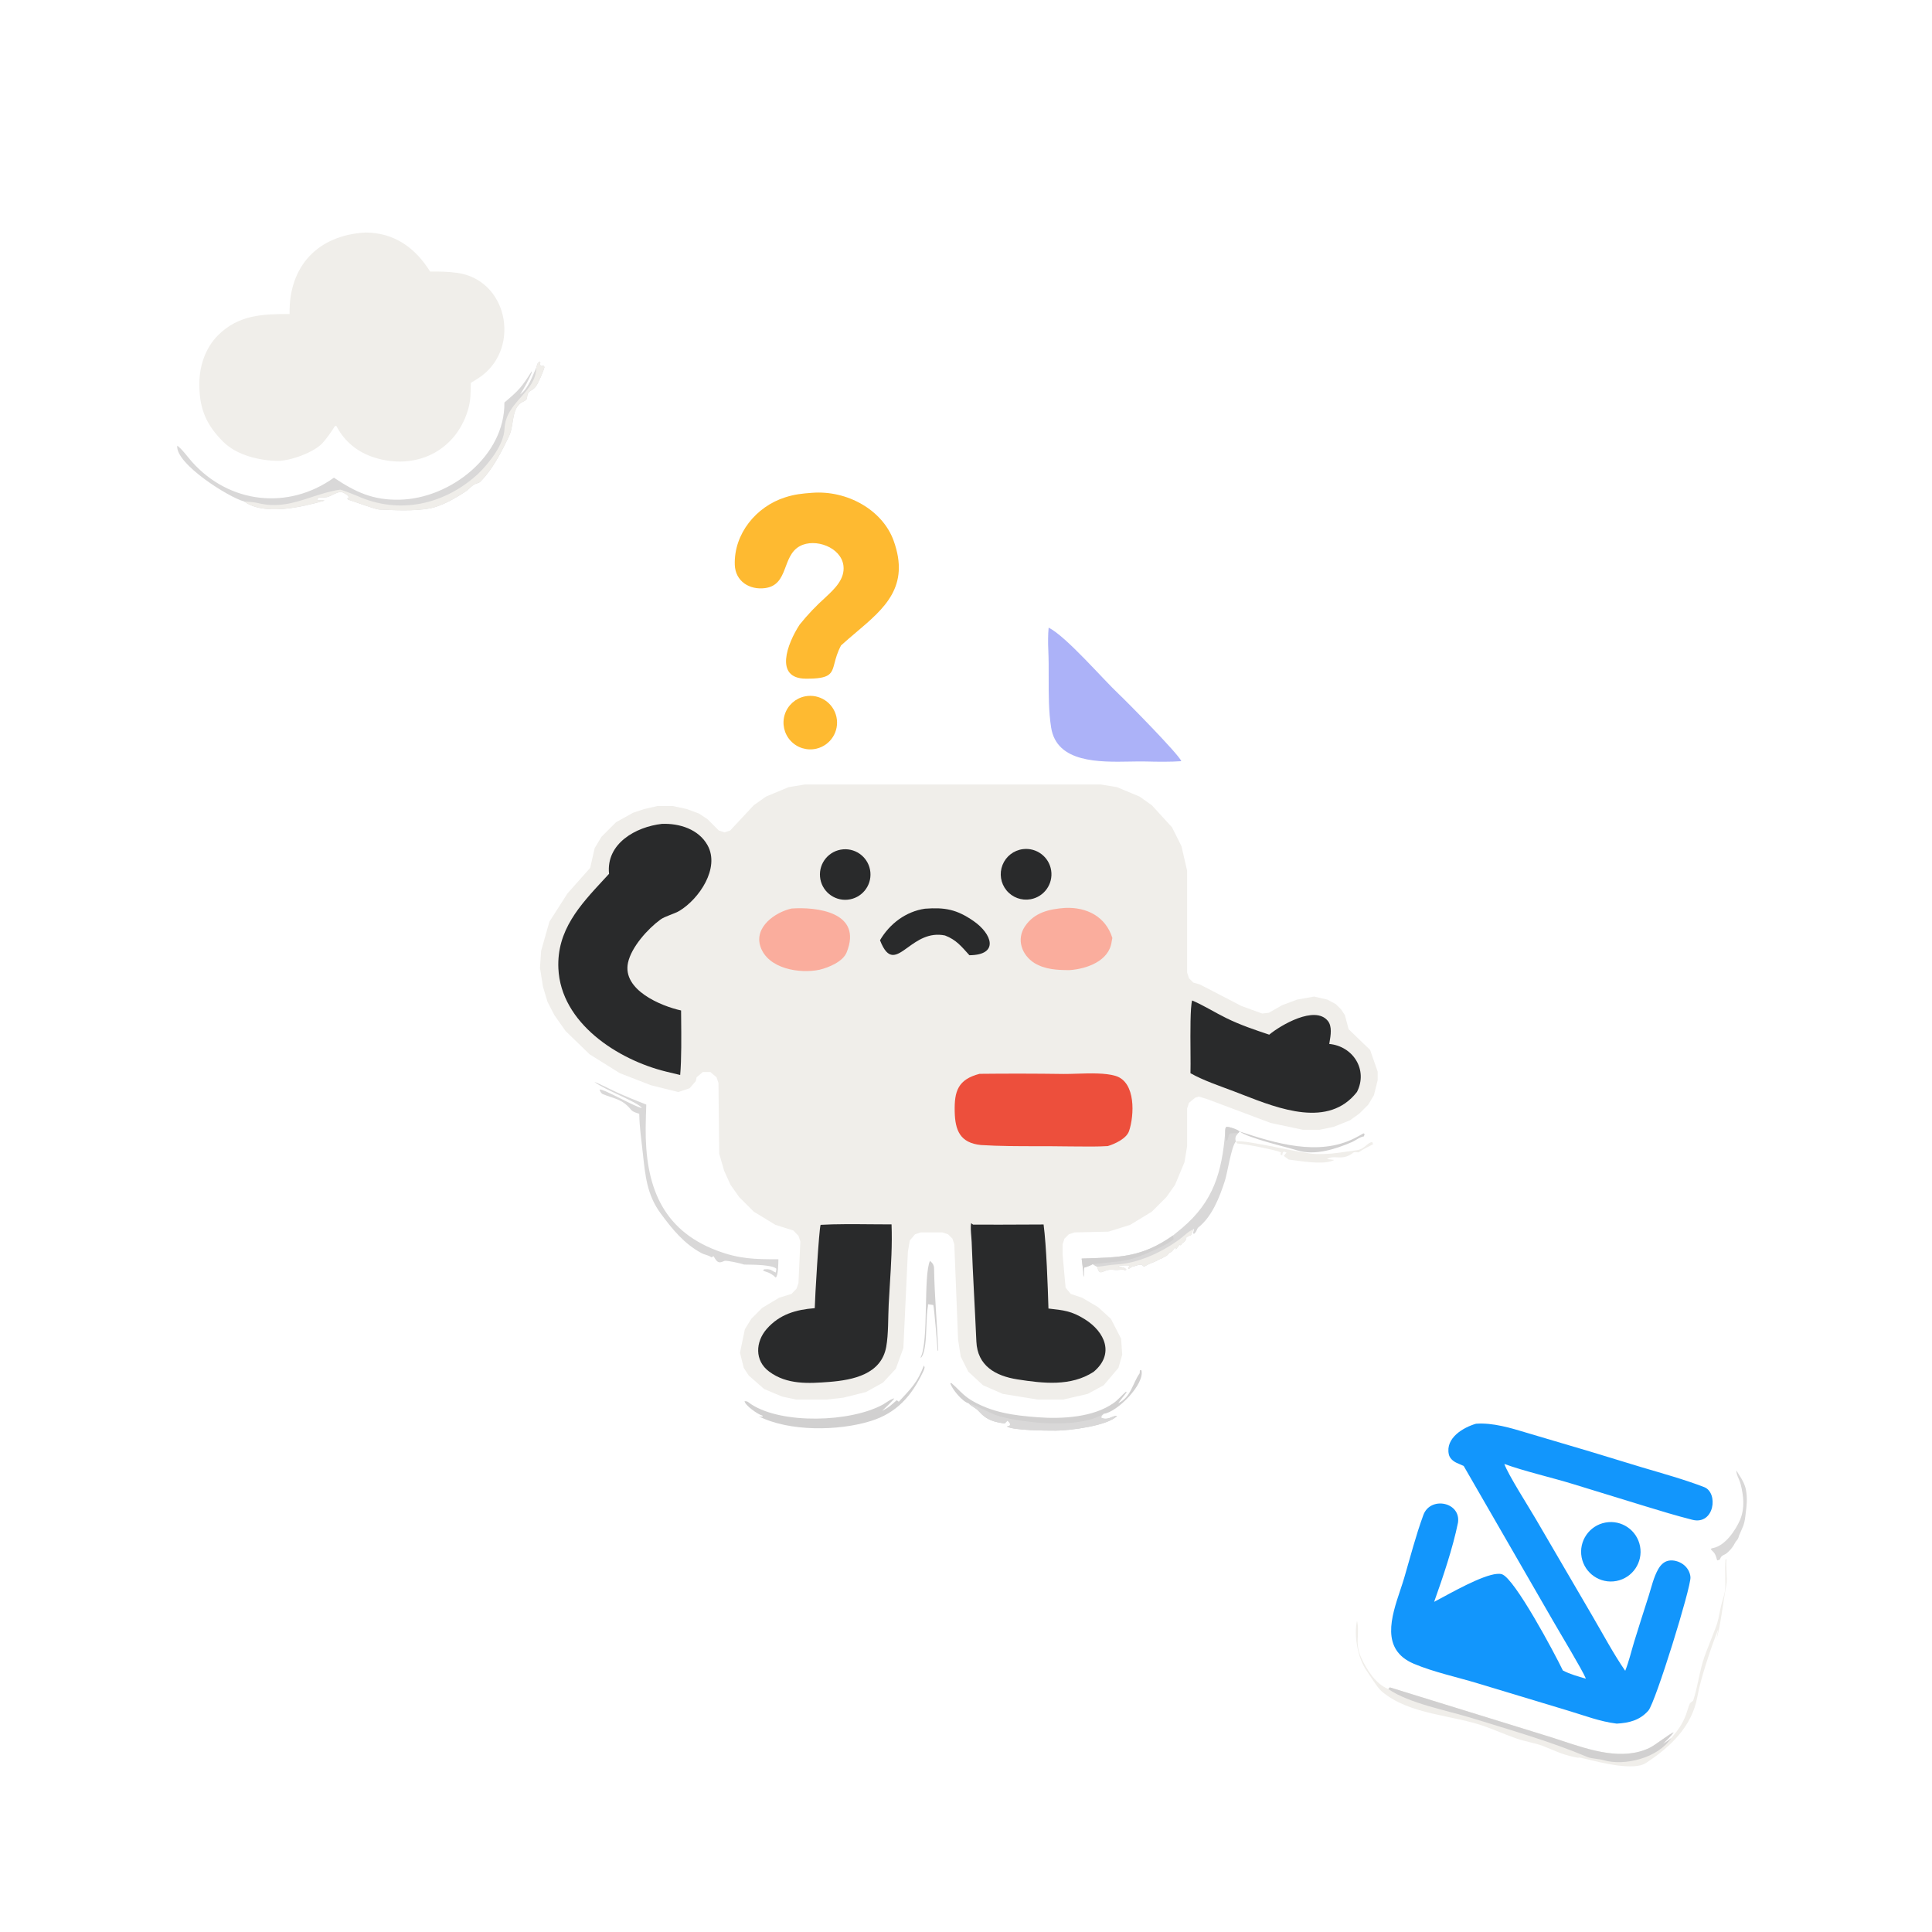
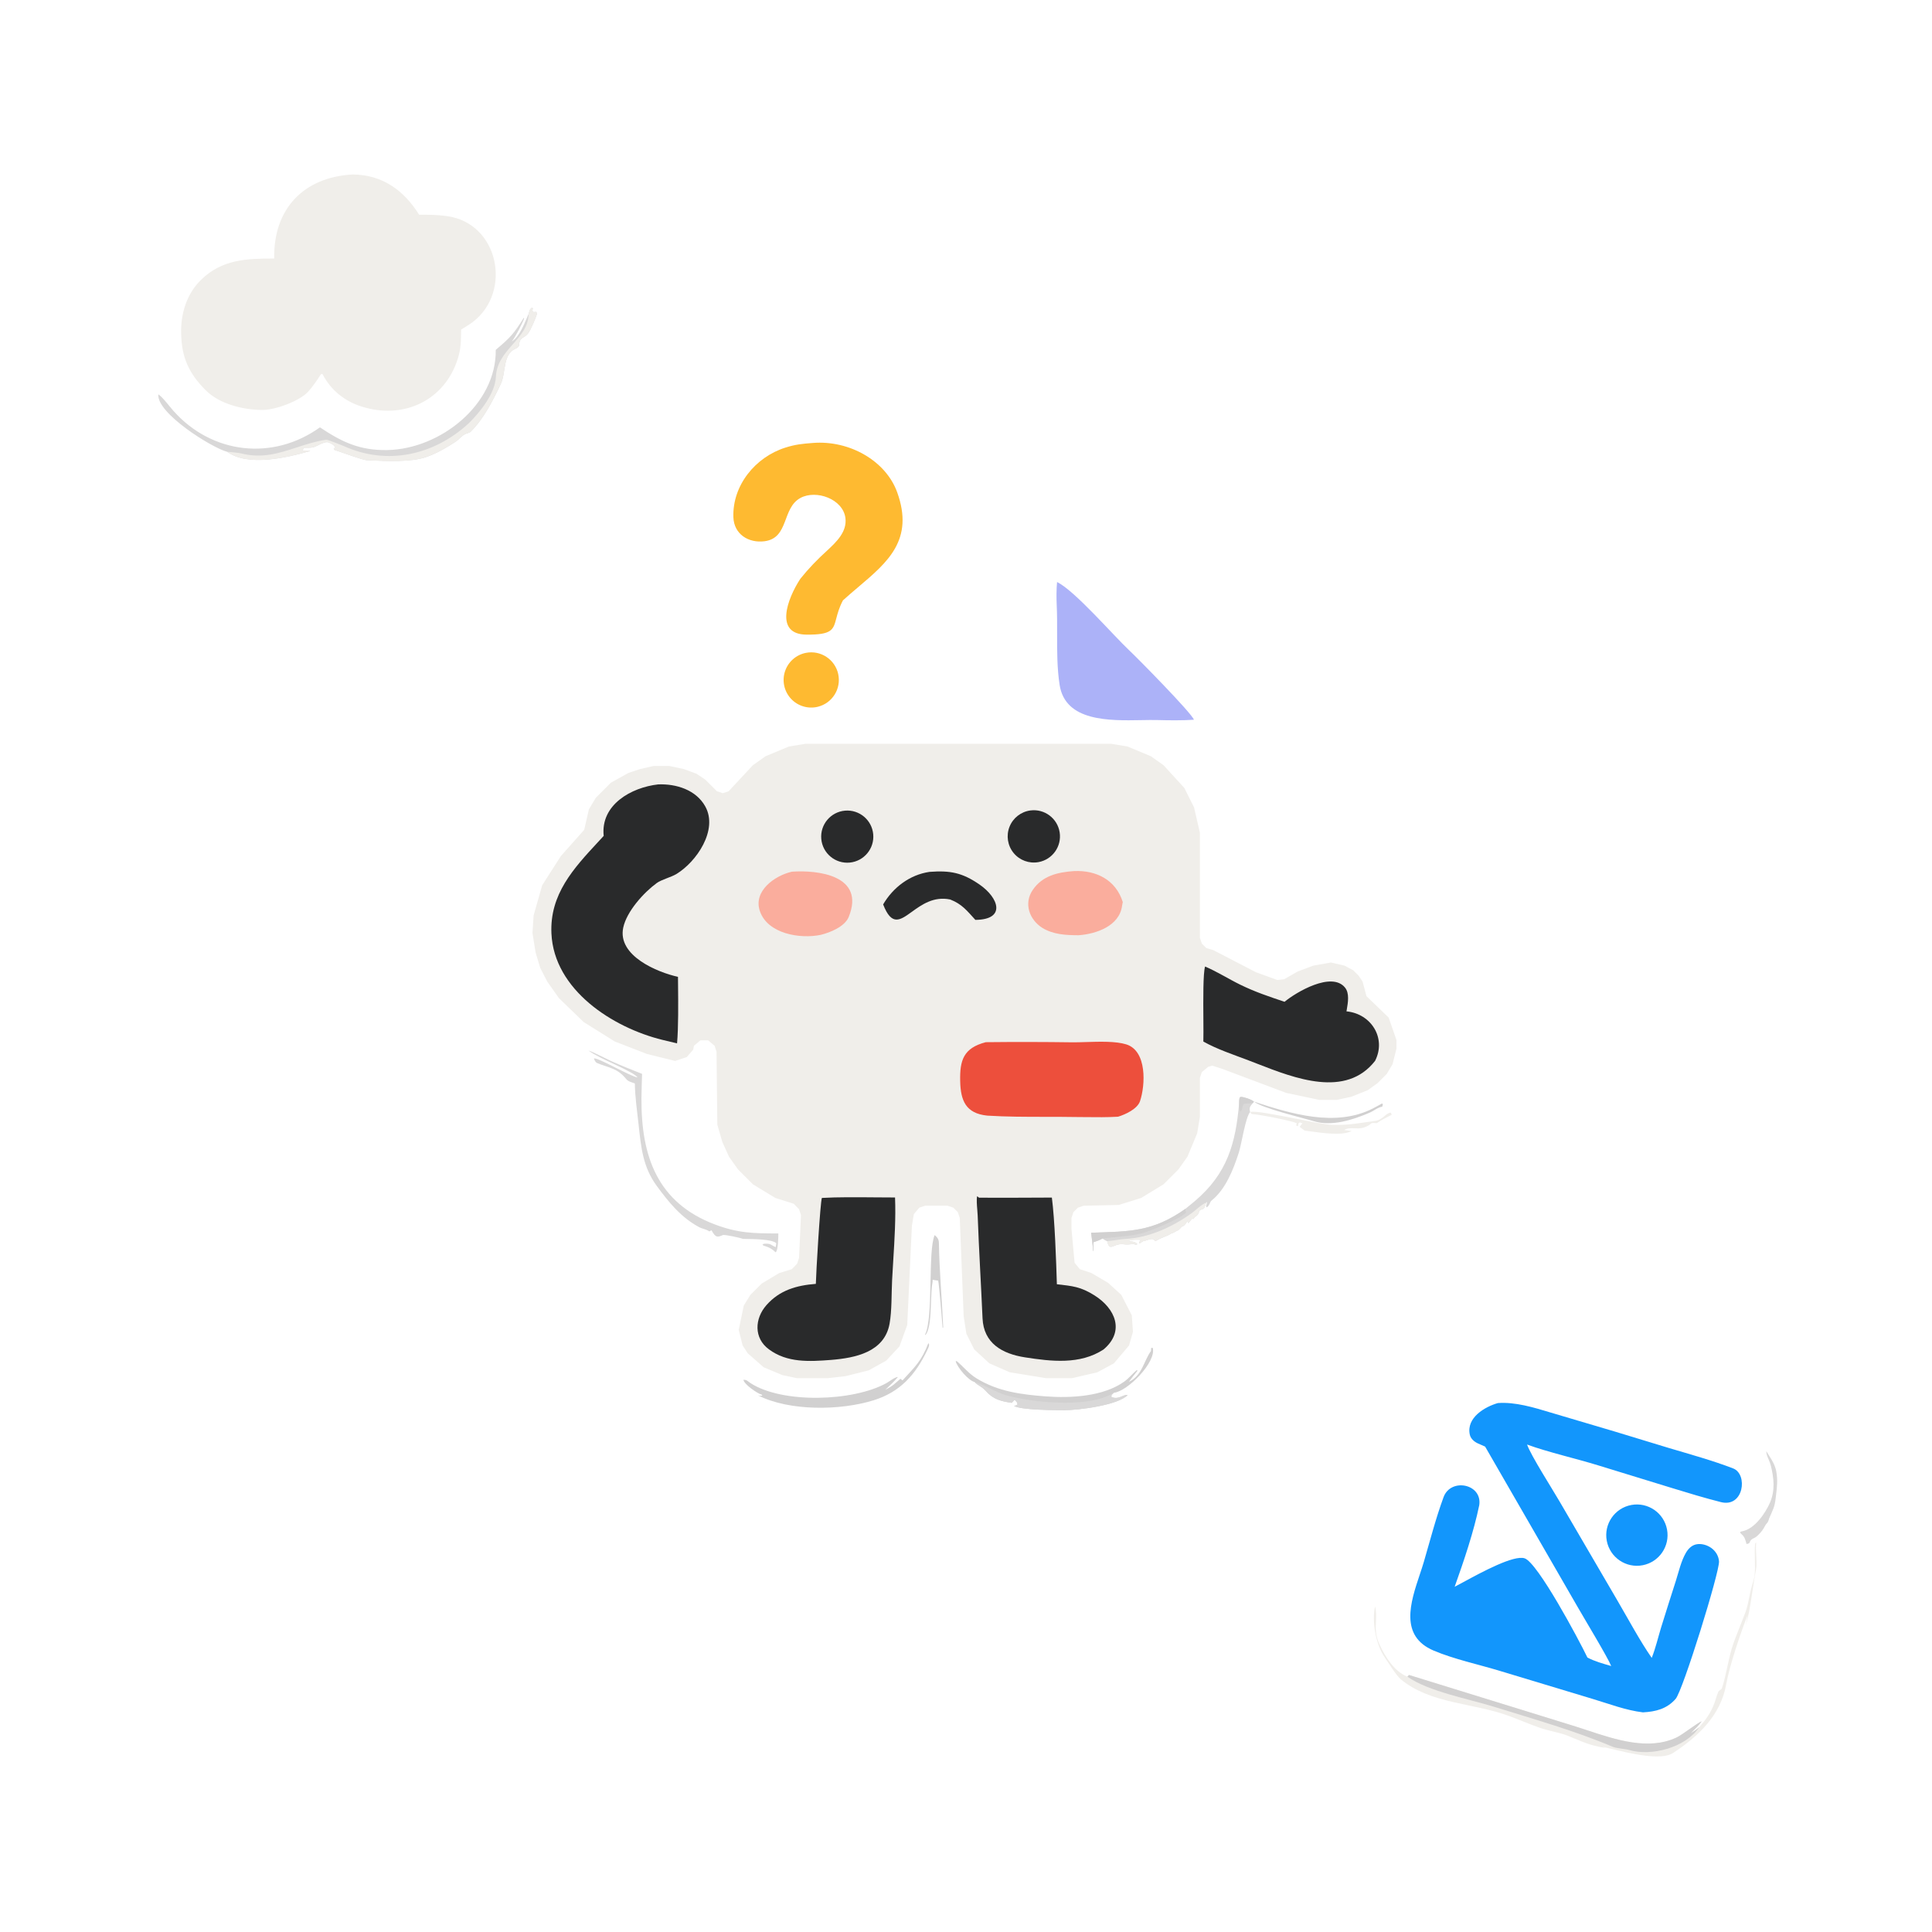
- <svg xmlns="http://www.w3.org/2000/svg" viewBox="0 0 1024 1024">
+ <svg xmlns="http://www.w3.org/2000/svg" viewBox="12.57 33.57 992.86 992.86">
  <path fill="#F0EEEA" d="M563.5 741.8 L550.0 741.8 L531.5 738.8 L521.0 734.2 L513.2 727.0 L509.2 719.0 L507.8 710.0 L505.8 659.5 L504.8 656.5 L502.5 654.2 L499.5 653.2 L488.0 653.2 L485.0 654.2 L482.2 657.5 L481.2 663.5 L478.8 714.5 L474.8 725.5 L468.0 732.8 L459.0 737.8 L447.0 740.8 L438.0 741.8 L422.0 741.8 L414.5 740.2 L405.0 736.2 L396.8 729.0 L394.2 725.0 L392.2 717.0 L394.8 704.5 L398.2 699.0 L404.0 693.2 L413.0 687.8 L419.5 685.8 L422.2 683.0 L423.2 680.0 L424.2 658.0 L423.2 655.0 L420.5 652.2 L411.0 649.2 L399.5 642.2 L391.8 634.5 L387.2 628.0 L383.8 620.5 L381.2 611.5 L380.8 574.0 L379.8 571.0 L376.5 568.2 L372.5 568.2 L369.2 571.0 L368.8 573.0 L365.5 576.8 L359.5 578.8 L345.0 575.2 L328.5 568.8 L312.5 558.8 L299.8 546.5 L293.8 538.0 L290.2 531.0 L287.8 523.0 L286.2 513.0 L286.8 504.0 L291.2 488.5 L300.8 473.5 L312.8 460.0 L315.2 449.5 L318.8 443.5 L326.5 435.8 L335.5 430.8 L341.5 428.8 L348.5 427.2 L356.5 427.2 L364.0 428.8 L370.5 431.2 L375.0 434.2 L381.0 440.2 L384.0 441.2 L387.0 440.2 L399.5 426.8 L406.0 422.2 L418.0 417.2 L426.5 415.8 L583.5 415.8 L592.0 417.2 L604.0 422.2 L610.5 426.8 L621.2 438.5 L626.2 448.5 L629.2 461.5 L629.2 515.5 L630.2 518.5 L632.5 520.8 L636.0 521.8 L658.0 533.2 L669.0 537.2 L672.5 536.8 L679.5 532.8 L687.5 529.8 L696.5 528.2 L703.5 529.8 L708.0 532.2 L710.8 535.0 L712.8 538.0 L714.8 545.5 L726.2 556.5 L730.2 568.0 L730.2 572.5 L728.2 580.5 L725.2 585.5 L720.5 590.2 L715.5 593.8 L707.0 597.2 L699.5 598.8 L690.5 598.8 L673.5 595.2 L640.5 582.8 L635.5 581.2 L633.5 581.8 L630.2 584.5 L629.2 587.5 L629.2 607.5 L627.8 616.0 L622.8 628.0 L618.2 634.5 L610.5 642.2 L599.0 649.2 L587.5 652.8 L569.5 653.2 L566.5 654.2 L564.2 656.5 L563.2 659.5 L563.2 665.0 L564.8 682.5 L567.5 685.8 L573.5 687.8 L582.0 692.8 L588.8 699.0 L594.2 709.5 L594.8 718.0 L592.8 725.0 L585.0 734.2 L576.5 738.8 L563.5 741.8 Z" />
  <path fill="#F0EEEA" d="M227.964 143.923C220.101 131.294 209.01 123.352 193.804 123.236C168.533 124.598 152.998 140.977 153.486 166.428C139.34 166.418 126.576 166.826 115.744 177.51C108.536 184.621 105.401 194.807 105.662 204.769C105.873 217.118 109.502 225.338 118.299 234.137C125.41 241.25 137.427 244.147 147.194 244.259C153.843 244.336 166.294 239.806 170.878 234.916C172.803 232.863 175.921 228.474 177.433 225.941L178.159 225.705L178.373 225.955C182.745 234.25 189.708 239.76 198.535 242.54C219.939 249.283 241.155 239.48 247.899 217.716C249.535 212.436 249.454 208.497 249.537 202.957C251.447 201.737 253.782 200.389 255.504 199.077C275.927 183.505 268.921 148.189 242.151 144.601C236.966 143.906 233.052 143.914 228.165 143.923L227.964 143.923Z" />
  <path fill="#1296FC" d="M809.587 759.519C800.603 756.804 791.189 753.958 782.318 754.608C775.66 756.519 766.017 762.099 767.905 770.834C768.344 772.864 770.095 774.418 771.947 775.291C773.215 775.879 774.493 776.444 775.782 776.985L823.324 859.399C826.548 865.062 838.789 885.269 840.574 889.745C836.38 888.519 832.229 887.42 828.346 885.373C824.011 876.33 802.777 836.545 796.059 834.387C790.465 832.59 773.988 841.529 764.702 846.567C762.837 847.579 761.262 848.434 760.124 849.012C764.798 835.905 769.952 820.742 772.767 807.048C774.369 796.074 758.107 792.895 754.414 802.975C750.353 814.057 747.625 824.846 744.275 836.253C743.671 838.312 742.937 840.506 742.177 842.782C737.439 856.956 731.642 874.3 749.314 881.806C759.713 886.223 772.603 888.969 783.509 892.295L830.985 906.632C839.617 909.207 847.921 912.468 856.89 913.557C863.454 913.196 869.156 911.796 873.675 906.642C877.412 902.38 896.35 841.244 895.977 835.948C895.783 833.208 894.28 830.74 892.083 829.129C889.924 827.545 886.821 826.633 884.162 827.24C881.823 827.775 880.136 829.55 878.968 831.557C876.494 835.809 875.31 841.158 873.835 845.841C871.295 853.902 868.644 861.932 866.188 870.019C864.618 875.188 863.396 880.538 861.398 885.559C855.517 877.154 849.21 865.398 843.857 856.252L814.009 805.132C810.432 798.938 799.332 781.628 797.331 775.921C807.871 779.801 822.64 783.142 834.07 786.681L871.764 798.259C880.144 800.837 888.518 803.369 896.936 805.507C908.699 808.494 910.935 791.175 903.249 788.2C892.743 784.133 880.931 780.893 870.079 777.66C851.838 772.032 833.554 766.542 815.229 761.193C813.374 760.664 811.49 760.094 809.587 759.519Z" />
  <path fill="#292A2B" d="M375.036 448.041C370.331 439.514 360.143 436.295 350.802 436.673C337.006 438.238 321.136 447.088 322.808 463.143C321.85 464.187 320.888 465.225 319.928 466.261C307.311 479.879 295.054 493.108 295.951 513.258C297.244 542.282 327.45 561.694 352.996 567.962L360.51 569.764C361.241 561.579 361.117 549.083 361.023 539.533C361.009 538.143 360.996 536.815 360.986 535.572C350.509 533.265 329.736 524.774 332.858 510.25C334.649 501.915 343.383 492.248 350.069 487.371C352.49 485.603 357.416 484.394 360.157 482.737C370.504 476.482 381.697 460.116 375.036 448.041Z" />
  <path fill="#FEBA31" d="M473.649 286.591C467.832 270.416 449.16 259.699 430.276 261.207C425.017 261.61 421.254 261.965 416.111 263.62C400.785 268.481 388.908 282.967 389.455 299.361C389.746 308.107 397.275 312.778 405.464 311.716C418.132 310.074 414.302 294.648 423.949 289.45C432.033 285.095 445.791 290.004 447.038 299.795C447.924 306.887 442.353 312.111 437.612 316.53C432.497 321.159 428.158 325.663 423.84 331.042C417.144 341.295 410.344 359.582 427.041 359.709C440.13 359.807 440.803 357.244 442.348 351.359C442.999 348.879 443.805 345.809 445.761 342.099C448.369 339.729 451.033 337.473 453.647 335.259C468.854 322.38 482.395 310.911 473.649 286.591Z" />
  <path fill="#292A2B" d="M462.305 648.898C453.012 648.817 442.816 648.727 434.94 649.192C434.102 651.161 431.922 688.23 431.834 693.351C421.949 694.131 413.267 696.539 406.427 704.305C400.358 711.198 399.869 721.224 407.697 726.981C417.121 734.005 428.604 733.281 439.623 732.438C452.127 731.429 467.078 728.435 469.719 713.843C470.937 707.119 470.669 698.307 471.028 691.363C471.202 687.99 471.412 684.604 471.621 681.211C472.285 670.462 472.954 659.646 472.534 648.957C469.386 648.961 465.914 648.93 462.305 648.898Z" />
  <path fill="#292A2B" d="M515.728 649.066C515.392 648.817 515.055 648.569 514.719 648.32C514.363 650.016 514.6 652.897 514.807 655.411C514.894 656.475 514.977 657.473 515.006 658.288C515.644 675.929 516.725 693.38 517.498 711.027C518.061 723.863 527.55 729.285 539.317 731.114C552.834 733.215 567.577 734.972 579.652 727.093C590.857 717.712 585.68 705.96 575.025 699.268C567.851 694.762 563.753 694.475 555.701 693.547C555.34 681.78 554.633 660.459 553.126 649.005C551.424 649.01 548.895 649.022 545.915 649.037C536.363 649.084 522.176 649.154 515.728 649.066Z" />
  <path fill="#292A2B" d="M650.009 539.636C644.054 536.733 637.863 532.797 631.855 530.269C630.818 533.904 630.913 546.986 630.988 557.402C631.023 562.138 631.053 566.322 630.971 568.817C637.895 572.731 646.585 575.605 654.039 578.441C655.52 579.004 657.055 579.602 658.637 580.219C678.021 587.77 704.239 597.984 719.226 578.753C725.154 567.082 717.229 554.52 704.526 553.31C704.574 553.022 704.625 552.725 704.678 552.42C705.31 548.76 706.132 543.998 703.781 541.095C696.935 532.636 678.624 543.465 672.713 548.397C664.702 545.705 657.662 543.366 650.009 539.636Z" />
  <path fill="#ED4F3C" d="M563.887 569.223C548.983 569.013 534.077 568.989 519.173 569.152C507.696 572.156 505.767 578.395 506.012 589.187C506.236 599.09 508.812 605.76 519.923 606.892C529.707 607.506 539.646 607.51 549.548 607.514C554.69 607.516 559.822 607.518 564.917 607.606C566.68 607.612 568.487 607.632 570.314 607.652C575.946 607.714 581.778 607.779 587.148 607.448C590.91 606.31 597.072 603.465 598.417 599.494C601.217 591.226 602.096 573.589 591.335 570.27C585.936 568.605 577.726 568.862 570.634 569.085C568.201 569.162 565.899 569.234 563.887 569.223Z" />
  <path fill="#ACB2F8" d="M592.936 367.835C584.602 360.021 564.982 337.186 555.802 332.667C555.448 336.312 555.444 340.805 555.617 344.485C555.841 349.258 555.832 354.196 555.823 359.172C555.808 368.115 555.792 377.177 557.125 385.614C560.089 404.368 582.555 403.953 599.117 403.648C602.16 403.592 605.003 403.539 607.49 403.61C612.928 403.764 620.741 403.862 626.133 403.438C624.829 399.857 597.136 371.773 592.936 367.835Z" />
  <path fill="#D9D8D8" d="M285.997 191.593C284.551 192.805 284.937 192.746 284.231 194.869C282.143 199.563 279.819 206.287 275.614 209.062C277.184 207.121 281.127 199.668 281.889 197.329L281.783 196.82C276.592 205.153 274.876 206.986 267.34 213.349C267.701 241.542 238.748 264.327 211.691 264.855C197.674 265.129 188.48 260.879 176.99 253.183C152.866 270.483 121.478 267.02 101.622 244.631C99.662 242.42 96.175 237.655 93.948 236.233C92.937 245.893 121.518 263.767 129.426 265.793C140.117 273.555 160.339 268.676 171.991 265.342C171.216 265.021 170.209 265.088 169.239 265.153C168.973 265.17 168.71 265.188 168.455 265.197L168.044 264.78C168.417 264.526 168.551 264.078 168.75 263.684C168.855 263.685 168.965 263.686 169.08 263.687C170.43 263.699 172.383 263.717 173.48 263.445C174.259 263.253 175.191 262.792 176.172 262.308C178.116 261.349 180.249 260.297 181.747 261.051C183.127 261.746 184.26 262.168 184.918 263.669L184.054 264.163L184.548 264.825C187.151 265.597 198.879 269.993 201.082 270.087C201.61 270.11 202.161 270.134 202.731 270.159C211.177 270.534 223.954 271.101 231.484 268.483C237 266.565 241.845 263.724 246.597 260.635C248.633 259.312 249.885 257.311 252.111 256.44C252.777 256.182 253.74 255.973 254.366 255.529C261.214 248.639 265.752 239.589 269.887 230.947C272.672 225.123 270.82 215.743 277.339 212.838C278.41 212.361 278.51 212.219 279.272 211.323C279.555 206.481 281.607 207.78 283.827 205.054C285.229 203.332 288.016 196.804 288.588 194.539L288.093 193.857L286.767 193.963L286.129 193.193L286.415 192.149L285.997 191.593Z" />
  <path fill="#F0EEEA" d="M285.997 191.593C284.551 192.805 284.937 192.746 284.231 194.869C284.046 208.038 268.021 212.968 267.409 227.22C267.043 235.752 259.301 245.325 253.533 251.018C235.753 267.493 211.571 272.958 189.145 262.76C188.133 262.3 180.838 259.44 180.259 259.524C174.853 260.312 169.904 261.929 165.042 263.517C155.975 266.479 147.21 269.343 136.348 266.547C135.393 266.301 130.576 265.762 129.426 265.793C140.117 273.555 160.339 268.676 171.991 265.342C171.216 265.021 170.209 265.088 169.239 265.153C168.973 265.17 168.71 265.188 168.455 265.197L168.044 264.78C168.417 264.526 168.551 264.078 168.75 263.684C168.855 263.685 168.965 263.686 169.08 263.687C170.43 263.699 172.383 263.717 173.48 263.445C174.259 263.253 175.191 262.792 176.172 262.308C178.116 261.349 180.249 260.297 181.747 261.051C183.127 261.746 184.26 262.168 184.918 263.669L184.054 264.163L184.548 264.825C187.151 265.597 198.879 269.993 201.082 270.087C201.61 270.11 202.161 270.134 202.731 270.159C211.177 270.534 223.954 271.101 231.484 268.483C237 266.565 241.845 263.724 246.597 260.635C248.633 259.312 249.885 257.311 252.111 256.44C252.777 256.182 253.74 255.973 254.366 255.529C261.214 248.639 265.752 239.589 269.887 230.947C272.672 225.123 270.82 215.743 277.339 212.838C278.41 212.361 278.51 212.219 279.272 211.323C279.555 206.481 281.607 207.78 283.827 205.054C285.229 203.332 288.016 196.804 288.588 194.539L288.093 193.857L286.767 193.963L286.129 193.193L286.415 192.149L285.997 191.593Z" />
  <path fill="#FAAD9D" d="M448.716 504.828C457.444 483.378 432.767 480.586 419.511 481.54C410.809 483.509 399.576 491.388 403.056 501.737C406.999 513.461 423.724 516.228 434.381 513.983C439.333 512.776 446.741 509.684 448.716 504.828Z" />
  <path fill="#FAAD9D" d="M589.571 497.141C586.022 485.775 575.969 480.683 564.467 481.219C556.098 481.828 548.228 483.589 543.243 490.993C538.572 497.932 541.577 506.23 548.299 510.457C553.955 513.86 560.317 514.173 566.866 514.188C575.877 513.565 587.891 509.445 589.209 499.01C589.277 498.466 589.46 497.698 589.571 497.141Z" />
  <path fill="#F0EEEA" d="M893.581 908.876C891.725 913.821 889.302 917.229 885.828 921.152C884.091 922.634 883.421 923.07 881.461 924.278C883.547 922.207 885.311 920.577 887.071 918.201C885.215 918.657 877.305 925.001 874.141 926.485C859.802 933.212 843.122 927.691 827.999 922.684C824.975 921.683 822.013 920.703 819.145 919.845L736.659 894.342L735.83 895.221C729.089 892.53 724.433 885.007 721.511 878.712C719.333 874.02 719.504 870.423 719.674 866.856C719.792 864.383 719.909 861.924 719.243 859.124C717.45 866.774 719.658 878.855 724.25 885.387C726.149 888.089 730.037 894.576 732.476 896.596C747.662 909.181 769.705 908.704 787.603 915.246C793.321 917.336 798.345 919.558 804.039 921.544C807.808 922.868 814.426 924.085 817.514 925.293C826.494 928.806 828.111 930.208 837.783 931.917L835.866 931.187C837.127 931.458 838.702 931.841 840.492 932.276C850.183 934.632 866.146 938.513 872.359 934.441C885.239 926 896.823 915.135 899.64 899.262C901.338 889.7 907.043 872.679 910.726 863.511L909.781 868.725C912.044 861.535 913.398 847.948 915.007 840.122C915.386 838.28 915.248 835.678 915.107 833.023C914.982 830.656 914.854 828.247 915.088 826.295L914.571 826.649C914.262 829.341 914.333 832.199 914.405 835.055C914.477 837.926 914.549 840.796 914.234 843.495C913.808 845.841 912.941 848.164 912.373 850.466C911.545 853.82 911.072 857.255 910.085 860.565C909.319 862.958 908.328 865.196 907.446 867.559C906.134 871.077 904.697 874.392 903.431 877.953C900.743 885.511 899.93 893.872 897.399 901.394C897.389 901.425 897.221 901.548 896.991 901.716C896.43 902.127 895.5 902.809 895.588 903.086C894.764 904.931 894.27 907.039 893.581 908.876Z" />
  <path fill="#D1D0D0" d="M736.659 894.342L735.83 895.221C746.702 902.852 767.416 906.663 780.323 910.68C800.837 917.066 821.518 922.865 841.366 931.249C843.423 932.118 847.563 932.245 849.775 932.896C861.088 936.229 878.737 931.809 885.828 921.152C884.091 922.634 883.421 923.07 881.461 924.278C883.547 922.207 885.311 920.577 887.071 918.201C885.215 918.657 877.305 925.001 874.141 926.485C859.802 933.212 843.122 927.691 827.999 922.684C824.975 921.683 822.013 920.703 819.145 919.845L736.659 894.342Z" />
  <path fill="#292A2B" d="M515.942 488.126C507.073 482.01 500.882 480.844 490.263 481.628C480.138 483.094 471.521 489.607 466.418 498.353C470.81 509.641 475.078 506.556 481.177 502.15C486.165 498.546 492.378 494.057 500.883 495.825C506.901 498.147 509.546 501.615 513.811 506.298C529.727 506.159 525.854 494.96 515.942 488.126Z" />
  <path fill="#1296FC" d="M869.26 819.567C867.656 811.038 859.458 805.412 850.923 806.983C842.343 808.563 836.681 816.814 838.292 825.388C839.904 833.962 848.177 839.594 856.745 837.95C865.267 836.315 870.863 828.096 869.26 819.567Z" />
  <path fill="#D9D8D8" d="M649.383 599.877C649.381 600.068 649.38 600.227 649.371 600.332C647.59 621.157 643.31 636.655 626.544 650.873C624.962 652.205 623.363 653.518 621.748 654.81C604.662 666.848 592.85 666.368 573.3 667.081C573.309 667.162 573.352 667.502 573.415 667.996C573.675 670.047 574.271 674.756 574.177 674.651C574.168 675.277 574.203 675.878 574.277 676.497L574.336 676.553L574.394 676.528C574.478 675.999 574.467 675.241 574.457 674.474C574.443 673.433 574.428 672.376 574.648 671.852L575.423 671.641C576.29 671.396 578.349 670.59 579.088 670.045C579.737 670.449 580.887 671.279 581.547 671.407C582.381 674.937 583.292 674.569 585.072 673.851C586.298 673.357 587.937 672.696 590.247 673.029C591.615 673.226 592.976 673.085 594.264 672.951C594.666 672.909 595.061 672.868 595.447 672.838C595.721 673.342 596.631 673.346 597.03 672.964C596.143 671.431 592.851 671.489 592.775 671.416L592.778 671.294C593.329 670.463 598.55 670.647 598.862 670.762L598.875 670.791C598.743 670.999 598.585 671.165 598.44 671.318C598.104 671.673 597.837 671.955 598.115 672.508C598.395 672.506 598.749 672.254 599.129 671.984C599.584 671.66 600.077 671.309 600.529 671.326L600.542 671.387L600.584 671.404C601.455 671.015 604.661 669.819 605.367 670.562C606.268 671.509 606.572 671.32 607.283 670.881C607.487 670.754 607.725 670.607 608.021 670.46C609.73 669.611 611.448 669.006 613.163 668.226C613.655 668.001 614.22 667.514 614.791 667.338C615.829 667.08 616.564 666.466 617.485 665.969C617.961 666.139 619.124 664.833 619.716 664.168C619.914 663.945 620.048 663.794 620.071 663.795C620.887 663.816 621.587 662.84 622.12 662.095C622.443 661.644 622.705 661.278 622.895 661.272C623.022 661.565 623.022 661.916 623.285 662.118C623.35 662.02 625.381 659.597 625.311 659.746L625.43 659.745C625.66 660.021 625.535 659.937 625.762 660.049C626.21 659.768 626.338 659.084 626.832 658.826C627.867 658.287 628.823 657.007 628.794 655.853C628.794 655.856 628.853 655.817 628.948 655.755C629.275 655.543 630.025 655.057 630.227 655.027C631.778 654.796 631.608 653.568 632.217 652.262L632.566 651.524L632.92 651.345L632.348 653.468L632.767 654.049C634.411 652.817 634.285 651.24 635.183 650.543C642.466 644.755 646.465 634.417 649.236 625.78C650.571 621.622 652.644 607.668 655 605.061C654.439 602.747 654.984 602.116 656.371 600.513L656.514 600.348L656.984 599.702C655.806 598.632 651.914 597.279 650.255 597.276C649.411 597.273 649.393 598.953 649.383 599.877Z" />
  <path fill="#F0EEEA" d="M632.217 652.262L632.566 651.524C629.927 652.535 627.292 655.325 624.992 656.993C615.426 663.932 603.144 669.614 591.25 670.24C588.168 670.402 584.775 671.145 581.547 671.407C582.381 674.937 583.292 674.569 585.072 673.851C586.298 673.357 587.937 672.696 590.247 673.029C591.615 673.226 592.976 673.085 594.264 672.951C594.666 672.909 595.061 672.868 595.447 672.838C595.721 673.342 596.631 673.346 597.03 672.964C596.143 671.431 592.851 671.489 592.775 671.416L592.778 671.294C593.329 670.463 598.55 670.647 598.862 670.762L598.875 670.791C598.743 670.999 598.585 671.165 598.44 671.318C598.104 671.673 597.837 671.955 598.115 672.508C598.395 672.506 598.749 672.254 599.129 671.984C599.584 671.66 600.077 671.309 600.529 671.326L600.542 671.387L600.584 671.404C601.455 671.015 604.661 669.819 605.367 670.562C606.268 671.509 606.572 671.32 607.283 670.881C607.487 670.754 607.725 670.607 608.021 670.46C609.73 669.611 611.448 669.006 613.163 668.226C613.655 668.001 614.22 667.514 614.791 667.338C615.829 667.08 616.564 666.466 617.485 665.969C617.961 666.139 619.124 664.833 619.716 664.168C619.914 663.945 620.048 663.794 620.071 663.795C620.887 663.816 621.587 662.84 622.12 662.095C622.443 661.644 622.705 661.278 622.895 661.272C623.022 661.565 623.022 661.916 623.285 662.118C623.35 662.02 625.381 659.597 625.311 659.746L625.43 659.745C625.66 660.021 625.535 659.937 625.762 660.049C626.21 659.768 626.338 659.084 626.832 658.826C627.867 658.287 628.823 657.007 628.794 655.853C628.794 655.856 628.853 655.817 628.948 655.755C629.275 655.543 630.025 655.057 630.227 655.027C631.778 654.796 631.608 653.568 632.217 652.262Z" />
  <path fill="#D1D0D0" d="M621.905 655.945C621.807 655.634 621.742 655.431 621.748 654.81C604.662 666.848 592.85 666.368 573.3 667.081C573.309 667.162 573.352 667.502 573.415 667.996C573.675 670.047 574.271 674.756 574.177 674.651C574.168 675.277 574.203 675.878 574.277 676.497L574.336 676.553L574.394 676.528C574.478 675.999 574.467 675.241 574.457 674.474C574.443 673.433 574.428 672.376 574.648 671.852L575.423 671.641C576.29 671.396 578.349 670.59 579.088 670.045C584.762 669.278 591.046 669.063 596.251 668.043L598.503 667.596C602.781 666.768 619.745 659.616 622.106 656.709C622.032 656.347 621.963 656.128 621.905 655.945Z" />
  <path fill="#D1D0D0" d="M649.383 599.877C649.381 600.068 649.38 600.227 649.371 600.332C649.373 600.355 649.376 600.433 649.379 600.551C649.416 601.702 649.576 606.736 650.772 603.775C651.083 603.005 651.129 601.579 651.897 600.812C652.858 600.535 654.708 600.81 656.514 600.348L656.984 599.702C655.806 598.632 651.914 597.279 650.255 597.276C649.411 597.273 649.393 598.953 649.383 599.877Z" />
  <path fill="#FEBA31" d="M443.331 379.977C441.683 372.422 434.29 367.576 426.704 369.081C421.668 370.079 417.565 373.72 415.973 378.602C414.381 383.483 415.55 388.843 419.03 392.618C422.509 396.394 427.756 397.995 432.751 396.807C440.274 395.016 444.978 387.533 443.331 379.977Z" />
  <path fill="#292A2B" d="M557.134 461.328C556.017 454.131 549.368 449.133 542.144 450.061C537.298 450.683 533.171 453.886 531.367 458.426C529.562 462.966 530.363 468.128 533.46 471.907C536.556 475.686 541.459 477.487 546.266 476.61C553.431 475.304 558.251 468.526 557.134 461.328Z" />
  <path fill="#292A2B" d="M461.321 462.316C460.661 454.973 454.191 449.543 446.844 450.166C439.445 450.794 433.967 457.32 434.632 464.717C435.297 472.114 441.852 477.558 449.245 476.855C456.585 476.157 461.982 469.66 461.321 462.316Z" />
  <path fill="#D1D0D0" d="M503.686 733.191C504.692 736.429 510.124 742.955 513.386 743.788C515.245 745.731 516.983 745.918 519.111 748.317C523.062 752.771 527.058 753.69 532.492 754.488C533.075 753.927 533.427 753.561 533.956 752.949C535.03 753.976 535.229 753.93 535.494 755.333C534.368 756.029 534.975 755.785 533.674 756.062C537.088 758.208 554.79 758.279 559.636 758.271C566.667 758.259 587.08 755.749 592.066 750.489C591.26 750.295 590.354 750.667 589.332 751.086C587.752 751.735 585.896 752.497 583.709 751.456C583.765 750.813 583.763 750.593 583.858 750.429C583.978 750.221 584.254 750.104 585.001 749.327C592.045 748.576 606.94 733.536 604.969 726.232L604.17 726.265L604.051 727.87C600.253 733.138 599.602 740.385 592.704 743.712C594.139 741.728 595.596 739.919 597.124 738.014L596.807 737.609C594.594 739.466 592.692 741.885 590.313 743.581C579.482 751.3 562.789 752.121 550.132 751.184C537.314 750.235 525.531 748.682 514.524 741.98C510.286 739.401 507.822 736.02 504.19 733.012L503.686 733.191Z" />
  <path fill="#D9D8D8" d="M529.989 750.71C524.479 749.229 518.749 745.303 513.386 743.788C515.245 745.731 516.983 745.918 519.111 748.317C523.062 752.771 527.058 753.69 532.492 754.488C533.075 753.927 533.427 753.561 533.956 752.949C535.03 753.976 535.229 753.93 535.494 755.333C534.368 756.029 534.975 755.785 533.674 756.062C537.088 758.208 554.79 758.279 559.636 758.271C566.667 758.259 587.08 755.749 592.066 750.489C591.26 750.295 590.354 750.667 589.332 751.086C587.752 751.735 585.896 752.497 583.709 751.456C583.765 750.813 583.763 750.593 583.858 750.429C583.978 750.221 584.254 750.104 585.001 749.327C584.389 749.686 583.767 750.027 583.136 750.35C570.096 756.959 543.828 754.428 529.989 750.71Z" />
  <path fill="#D9D8D8" d="M326.604 578.83C324.374 577.825 316.748 573.904 315.037 573.444C320.685 577.809 337.864 583.978 340.238 587.286C338.317 586.968 333.607 584.602 328.968 582.272C323.981 579.768 319.078 577.305 317.813 577.473C317.979 578.362 318.65 579.55 319.495 579.901C325.52 582.404 329.757 582.393 334.372 588.078C335.454 589.411 337.268 589.787 338.823 590.341C338.922 597.466 339.944 604.208 340.719 611.305C342.012 623.141 342.888 633.257 350.155 643.129C356.255 651.416 362.519 659.193 371.799 664.171C373.571 665.122 375.277 665.145 377.091 666.397L378.227 665.815C380.332 669.787 381.418 669.346 383.594 668.463C383.726 668.41 383.863 668.354 384.004 668.298C385.025 667.892 393.26 669.744 394.358 670.245C394.642 670.249 394.972 670.253 395.34 670.256C399.724 670.302 409.507 670.405 411.497 672.465L411.203 674.455C410.326 674.126 409.792 673.797 409.332 673.512C408.392 672.931 407.759 672.54 405.132 672.738L404.368 673.271C405.246 674.218 407.88 673.885 411.158 677.138C412.538 676.193 412.532 669.376 412.566 667.435C399.973 667.446 391.858 667.334 379.832 662.774C350.517 651.658 342.005 627.913 342.219 597.977C342.281 593.796 342.388 589.615 342.54 585.436C337.036 583.289 331.98 581.252 326.604 578.83Z" />
  <path fill="#D1D0D0" d="M490.066 724.651L489.68 723.758C486.093 733.046 483.031 735.687 476.385 742.952L475.297 742.138C471.41 745.426 471.921 745.429 467.53 747.804C469.737 745.677 472.048 743.573 474.01 741.231C473.012 741.157 471.21 742.35 469.693 743.353C469.075 743.762 468.504 744.14 468.054 744.388C450.867 753.861 414.552 754.978 398.174 744.3C396.381 743.089 396.41 742.659 394.64 742.64C394.763 744.789 401.719 749.735 404.104 750.313L404.288 750.806C403.245 750.911 403.221 750.905 402.322 750.699L402.125 750.654C418.293 758.849 444.392 758.517 461.573 753.163C475.123 748.941 482.988 740.107 489.021 727.549C489.615 726.313 489.835 726.049 490.066 724.651Z" />
  <path fill="#F0EEEA" d="M678.827 608.528C668.278 606.446 657.018 604.223 655 605.061C655.271 605.402 655.542 605.743 655.813 606.085C658.755 606.086 677.458 609.711 679.004 610.871C678.805 611.265 678.722 611.358 678.705 611.462C678.688 611.565 678.736 611.679 678.798 612.112L679.624 612.264C679.818 611.339 679.765 611.082 679.861 610.907C679.937 610.769 680.106 610.683 680.56 610.363L681.905 610.862C681.301 611.533 680.98 611.946 680.446 612.676L683.044 614.582C683.808 614.679 684.689 614.802 685.656 614.938C692.185 615.852 702.609 617.312 707.16 614.809C705.875 614.656 704.593 614.482 703.314 614.286C705.013 613.26 706.714 613.333 708.556 613.412C711.017 613.517 713.729 613.633 717.025 611.157L716.867 611.156C717.565 610.577 718.142 610.625 719.062 610.702C719.372 610.727 719.72 610.756 720.124 610.766C722.527 609.031 725.232 607.827 727.786 606.445L727.335 605.372C724.682 605.401 723.464 609.059 719.124 609.631C717.181 609.887 715.444 610.141 713.821 610.378C708.122 611.211 703.841 611.837 697.028 611.623C694.025 611.529 686.62 610.067 678.827 608.528Z" />
  <path fill="#D9D8D8" d="M920.912 780.326C920.706 780 920.5 779.675 920.294 779.349C920.239 780.724 920.813 782.068 921.438 783.527C921.868 784.533 922.321 785.594 922.609 786.759C924.186 793.137 924.855 799.288 922.267 805.574C919.831 811.154 914.312 819.399 907.754 820.533C906.262 820.791 906.898 821.384 907.714 822.145L907.784 822.21C909.318 823.616 909.539 825.173 910.137 827.056C910.49 827.015 910.76 826.843 911.113 826.8C911.567 826.745 911.782 826.06 911.909 825.75C912.507 824.3 914.213 824.098 915.297 823.166C916.721 821.919 917.97 820.581 918.931 818.949C919.538 817.918 919.914 817.023 920.764 816.162C921.295 815.624 921.552 814.468 921.765 813.827C923.6 809.495 924.534 808.34 925.09 803.504C925.158 802.912 925.228 802.336 925.297 801.771C925.791 797.688 926.214 794.204 925.402 789.746C924.866 786.807 923.356 784.124 921.728 781.657C921.456 781.214 921.184 780.77 920.912 780.326Z" />
  <path fill="#D1D0D0" d="M495.079 672.352C495.049 670.43 494.29 669.487 492.904 668.279C489.304 676.157 492.357 710.884 487.969 719.398L488.157 719.652C490.513 716.801 490.776 709.482 491.02 702.683C491.16 698.78 491.294 695.048 491.815 692.433L491.874 691.269C492.861 691.394 493.741 691.61 494.681 691.682C495.165 693.416 496.793 713.23 496.991 716.005L497.294 715.74C496.656 701.413 495.308 686.783 495.079 672.352Z" />
  <path fill="#D1D0D0" d="M718.014 603.252C698.815 612.978 675.971 605.938 656.984 599.702C661.736 603.259 681.478 607.862 687.826 609.789C697.049 612.589 707.995 609 716.395 605.39C718.613 604.437 720.608 602.642 722.914 602.295L723.26 600.955L722.677 600.702C721.145 601.592 719.59 602.442 718.014 603.252Z" />
</svg>
